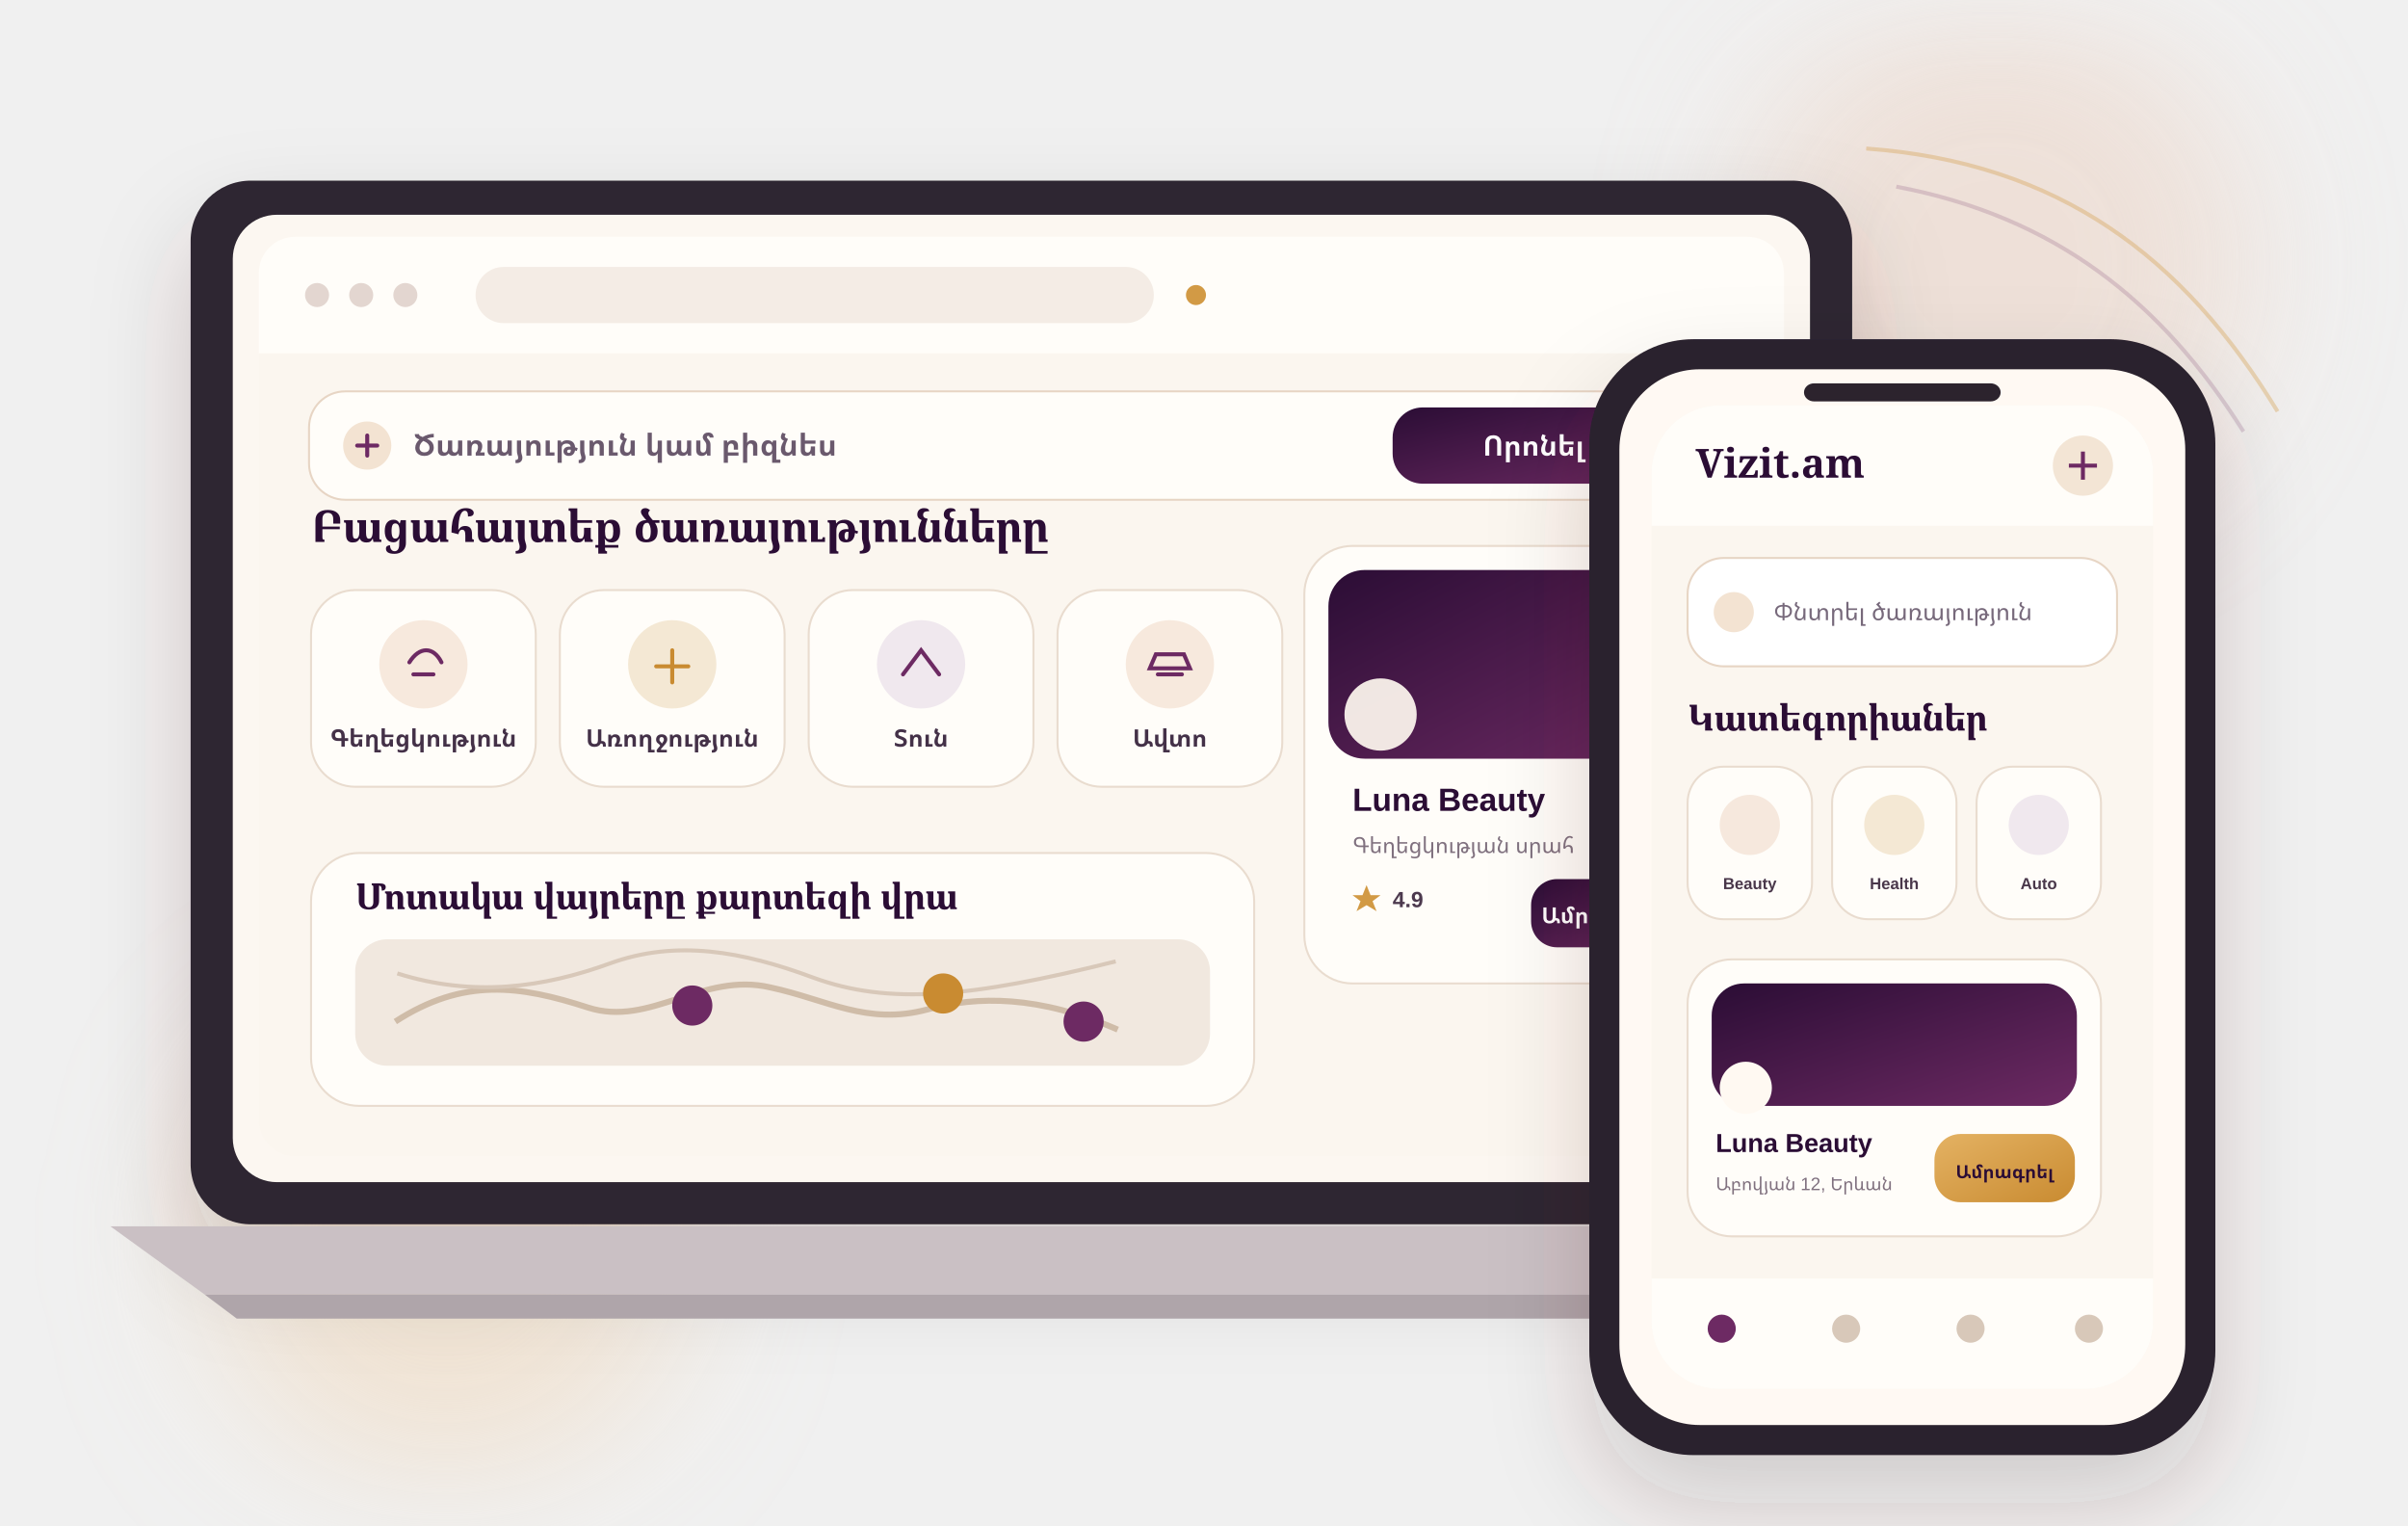
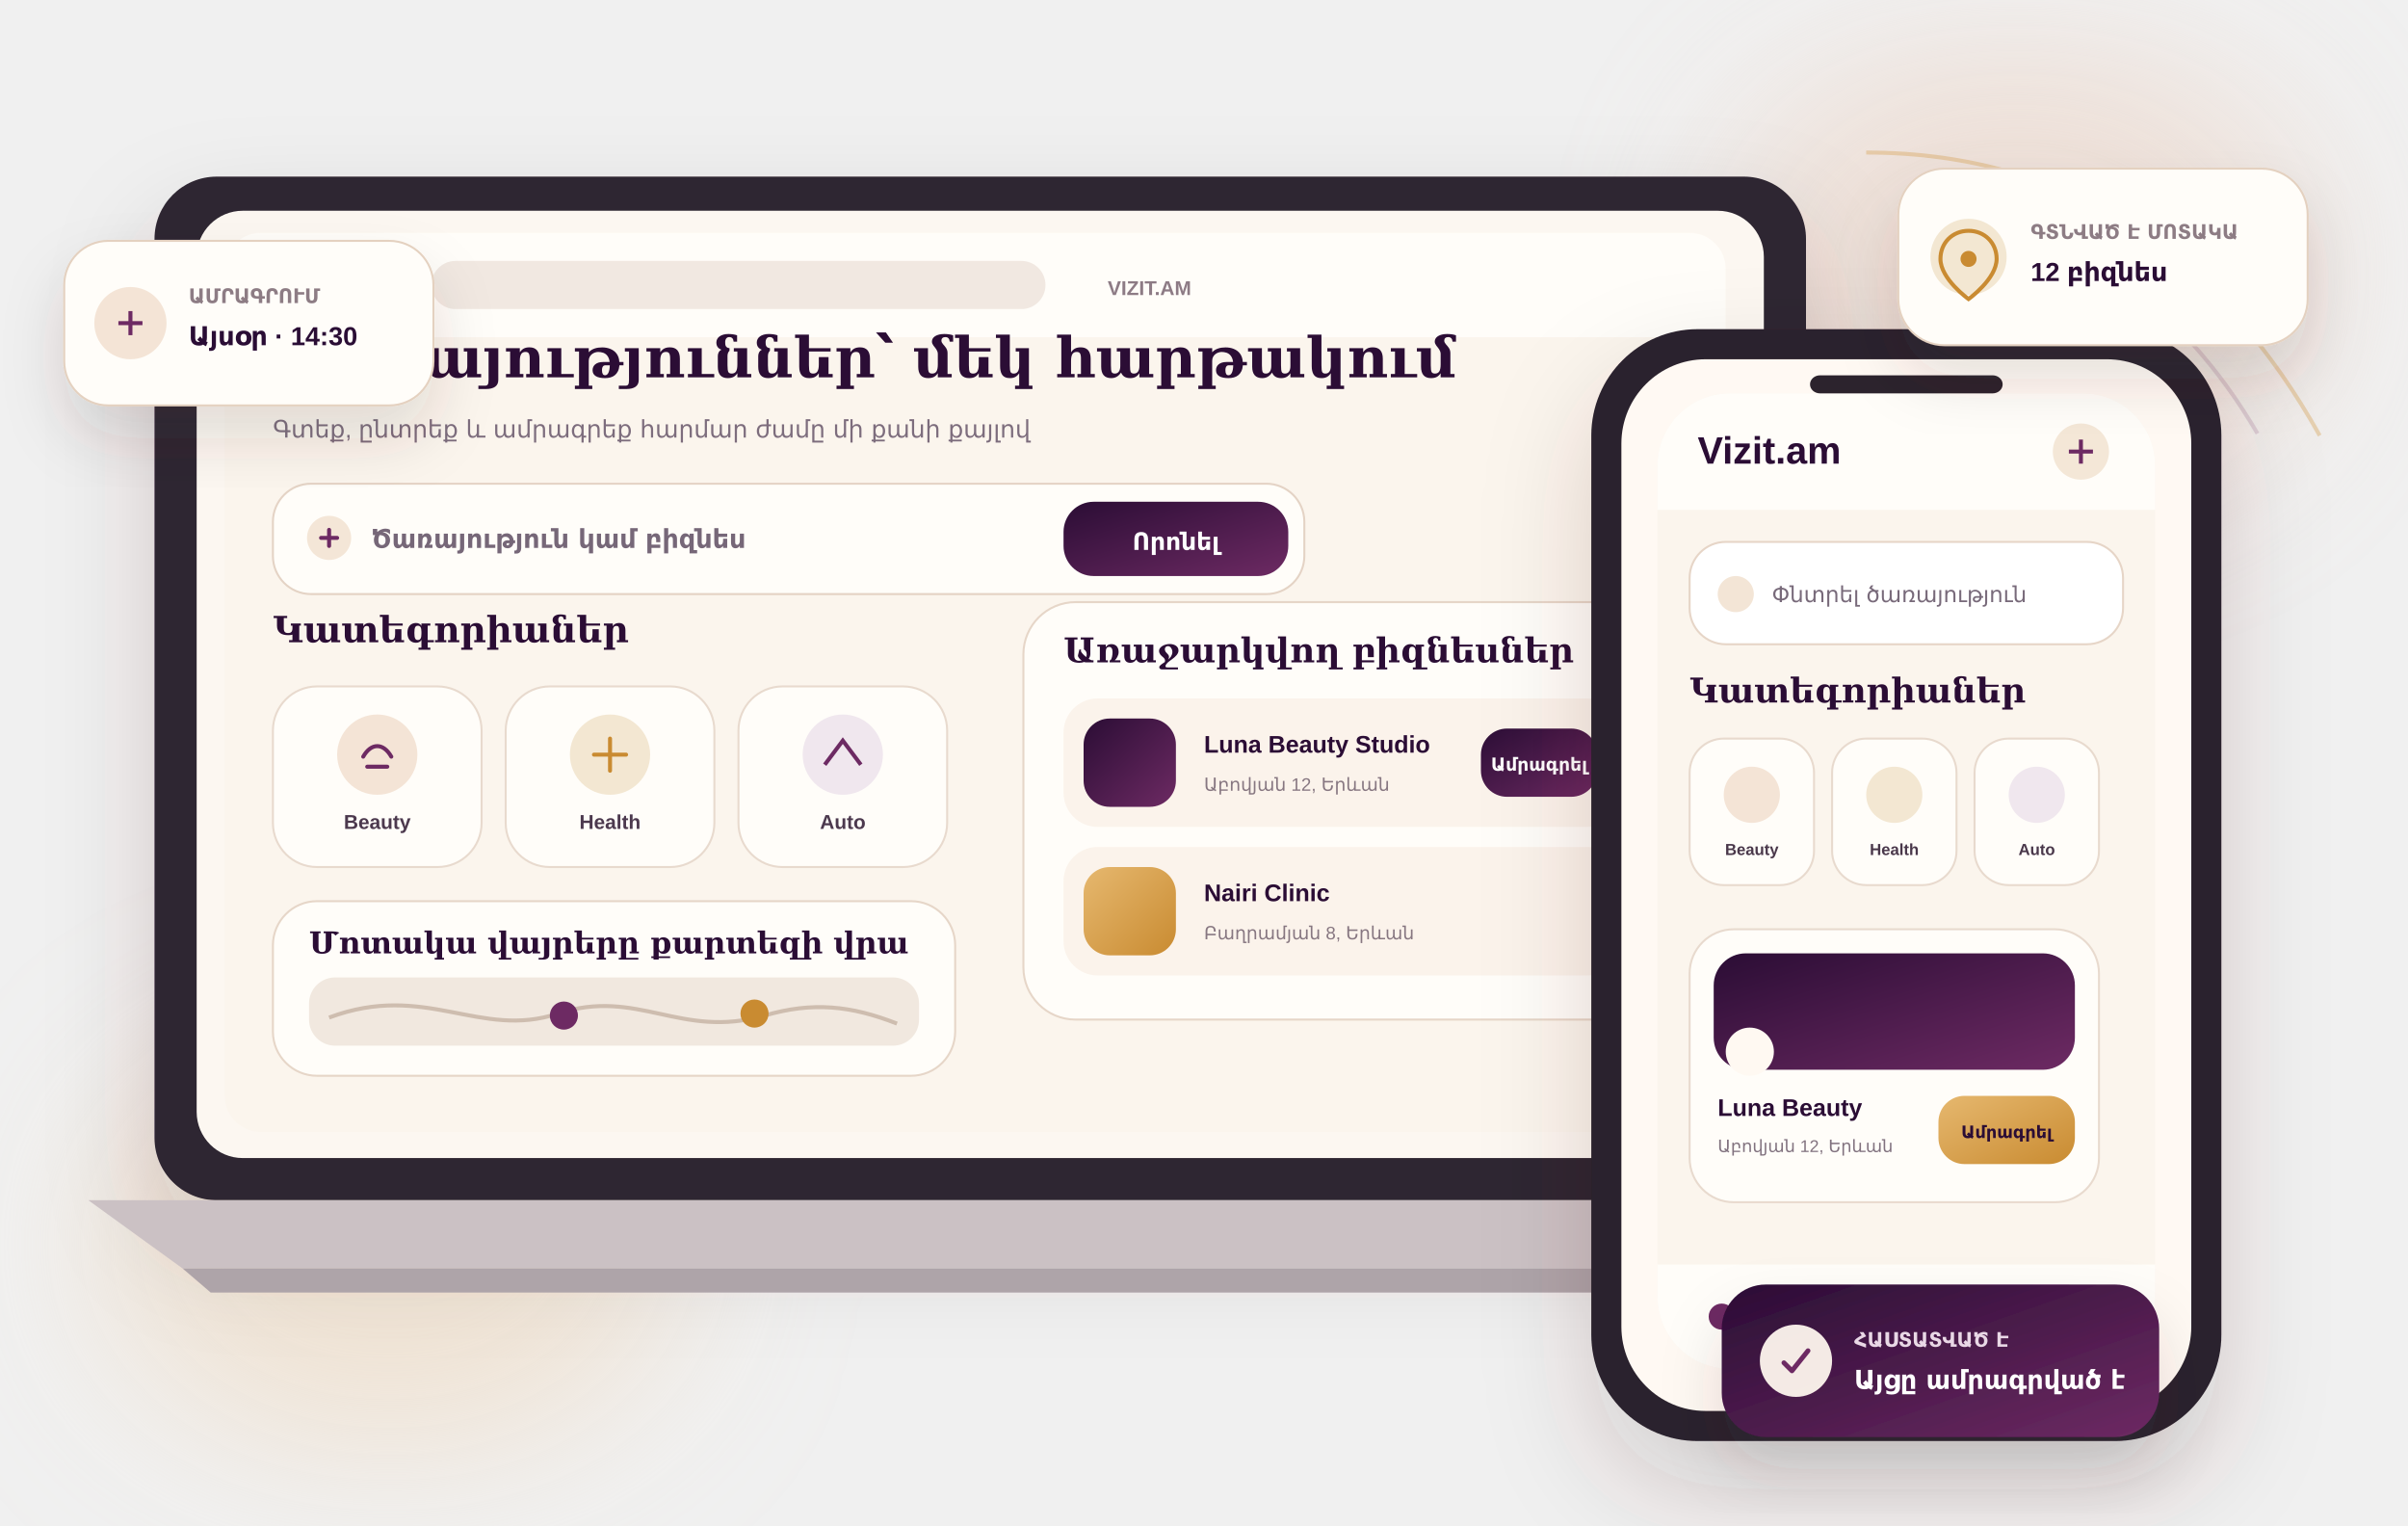
<svg xmlns="http://www.w3.org/2000/svg" width="1200" height="760" viewBox="0 0 1200 760" fill="none">
  <defs>
    <linearGradient id="plum" x1="0" y1="0" x2="1" y2="1">
      <stop stop-color="#2B0D35" />
      <stop offset="1" stop-color="#6D2A63" />
    </linearGradient>
    <linearGradient id="gold" x1="0" y1="0" x2="1" y2="1">
-       <stop stop-color="#E4B263" />
+       <stop stop-color="#E6B86F" />
      <stop offset="1" stop-color="#C98B31" />
    </linearGradient>
-     <filter id="shadow" x="-30%" y="-30%" width="160%" height="170%">
-       <feDropShadow dx="0" dy="24" stdDeviation="24" flood-color="#4B2434" flood-opacity=".18" />
+     <linearGradient id="cream" x1="0" y1="0" x2="0" y2="1">
+       <stop stop-color="#FFFDF9" />
+       <stop offset="1" stop-color="#F8EFE7" />
+     </linearGradient>
+     <filter id="shadow" x="-30%" y="-30%" width="170%" height="180%">
+       <feDropShadow dx="0" dy="24" stdDeviation="26" flood-color="#4B2434" flood-opacity=".17" />
    </filter>
-     <filter id="soft" x="-50%" y="-50%" width="200%" height="200%">
-       <feGaussianBlur stdDeviation="36" />
+     <filter id="smallShadow" x="-40%" y="-40%" width="180%" height="190%">
+       <feDropShadow dx="0" dy="16" stdDeviation="15" flood-color="#4B2434" flood-opacity=".14" />
+     </filter>
+     <filter id="blur" x="-60%" y="-60%" width="220%" height="220%">
+       <feGaussianBlur stdDeviation="40" />
    </filter>
    <clipPath id="screen">
-       <rect x="129" y="118" width="760" height="458" rx="18" />
+       <rect x="112" y="116" width="748" height="448" rx="18" />
    </clipPath>
    <clipPath id="phone">
-       <rect x="823" y="202" width="250" height="490" rx="34" />
+       <rect x="826" y="196" width="248" height="486" rx="36" />
    </clipPath>
  </defs>
-   <circle cx="994" cy="132" r="128" fill="#EBCDBB" opacity=".45" filter="url(#soft)" />
-   <circle cx="222" cy="616" r="120" fill="#F1D7B8" opacity=".5" filter="url(#soft)" />
-   <path d="M930 74c96 7 158 54 205 131" stroke="#D29A45" stroke-opacity=".35" stroke-width="2" />
-   <path d="M945 93c79 15 132 57 173 122" stroke="#6D2A63" stroke-opacity=".18" stroke-width="2" />
+   <ellipse cx="1005" cy="135" rx="150" ry="116" fill="#EBCDBB" opacity=".48" filter="url(#blur)" />
+   <ellipse cx="194" cy="620" rx="145" ry="105" fill="#F0D7B9" opacity=".5" filter="url(#blur)" />
+   <path d="M930 76c104 0 178 55 226 141" stroke="#D39A43" stroke-opacity=".34" stroke-width="2" />
+   <path d="M951 97c78 11 136 54 174 119" stroke="#6D2A63" stroke-opacity=".16" stroke-width="2" />
  <g filter="url(#shadow)">
-     <rect x="95" y="90" width="828" height="520" rx="30" fill="#2D2530" />
-     <rect x="116" y="107" width="786" height="482" rx="22" fill="#FCF7F1" />
+     <rect x="77" y="88" width="823" height="510" rx="31" fill="#2D2530" />
+     <rect x="98" y="105" width="781" height="472" rx="23" fill="#FCF7F1" />
  </g>
  <g clip-path="url(#screen)">
-     <rect x="129" y="118" width="760" height="458" fill="#FBF6EF" />
-     <rect x="129" y="118" width="760" height="58" fill="#FFFDF9" />
-     <circle cx="158" cy="147" r="6" fill="#E3D6D0" />
-     <circle cx="180" cy="147" r="6" fill="#E3D6D0" />
-     <circle cx="202" cy="147" r="6" fill="#E3D6D0" />
-     <rect x="237" y="133" width="338" height="28" rx="14" fill="#F4ECE5" />
-     <circle cx="596" cy="147" r="5" fill="#D29A45" />
-     <g transform="translate(154 195)">
-       <rect width="700" height="54" rx="18" fill="#FFFDF9" stroke="#E7D5C4" />
-       <circle cx="29" cy="27" r="12" fill="#F3E3D2" />
-       <path d="M24 27h10M29 22v10" stroke="#6D2A63" stroke-width="2" stroke-linecap="round" />
-       <text x="52" y="32" font-family="Rubik,Noto Sans Armenian,Arial" font-size="15" font-weight="600" fill="#6A596D">Ծառայություն կամ բիզնես</text>
-       <rect x="540" y="8" width="150" height="38" rx="15" fill="url(#plum)" />
-       <text x="585" y="32" font-family="Rubik,Noto Sans Armenian,Arial" font-size="14" font-weight="700" fill="white">Որոնել</text>
+     <rect x="112" y="116" width="748" height="448" fill="#FBF5ED" />
+     <rect x="112" y="116" width="748" height="52" fill="#FFFDF9" />
+     <circle cx="139" cy="142" r="5.5" fill="#E5D8D0" />
+     <circle cx="158" cy="142" r="5.5" fill="#E5D8D0" />
+     <circle cx="177" cy="142" r="5.5" fill="#E5D8D0" />
+     <rect x="215" y="130" width="306" height="24" rx="12" fill="#F1E8E1" />
+     <text x="552" y="147" font-family="Arial" font-size="10" font-weight="700" fill="#8D7B85">VIZIT.AM</text>
+     <g transform="translate(136 188)">
+       <text x="0" y="0" font-family="Georgia,Arial" font-size="28" font-weight="700" fill="#2B0D35">Ծառայություններ՝ մեկ հարթակում</text>
+       <text x="0" y="30" font-family="Arial" font-size="12" fill="#7D6D7D">Գտեք, ընտրեք և ամրագրեք հարմար ժամը մի քանի քայլով</text>
+       <rect x="0" y="53" width="514" height="55" rx="19" fill="#FFFDF9" stroke="#E4D3C5" />
+       <circle cx="28" cy="80" r="11" fill="#F4E6D7" />
+       <path d="M24 80h8M28 76v8" stroke="#6D2A63" stroke-width="2" stroke-linecap="round" />
+       <text x="49" y="85" font-family="Arial" font-size="13" font-weight="600" fill="#766778">Ծառայություն կամ բիզնես</text>
+       <rect x="394" y="9" width="112" height="37" rx="15" fill="url(#plum)" transform="translate(0 53)" />
+       <text x="450" y="86" text-anchor="middle" font-family="Arial" font-size="12" font-weight="700" fill="white">Որոնել</text>
    </g>
-     <g transform="translate(155 270)">
-       <text x="0" y="0" font-family="Noto Serif Armenian,Georgia" font-size="22" font-weight="700" fill="#2B0D35">Բացահայտեք ծառայությունները</text>
-       <g transform="translate(0 24)">
-         <g>
-           <rect width="112" height="98" rx="22" fill="#FFFDF9" stroke="#E9DCCF" />
-           <circle cx="56" cy="37" r="22" fill="#F7E9DD" />
-           <path d="M49 36c5-8 12-8 16 0M51 42h10" stroke="#6D2A63" stroke-width="2" stroke-linecap="round" />
-           <text x="56" y="78" text-anchor="middle" font-family="Rubik,Noto Sans Armenian,Arial" font-size="12" font-weight="600" fill="#443148">Գեղեցկություն</text>
-         </g>
-         <g transform="translate(124)">
-           <rect width="112" height="98" rx="22" fill="#FFFDF9" stroke="#E9DCCF" />
-           <circle cx="56" cy="37" r="22" fill="#F4E8D4" />
-           <path d="M48 38h16M56 30v16" stroke="#C98B31" stroke-width="2" stroke-linecap="round" />
-           <text x="56" y="78" text-anchor="middle" font-family="Rubik,Noto Sans Armenian,Arial" font-size="12" font-weight="600" fill="#443148">Առողջություն</text>
-         </g>
-         <g transform="translate(248)">
-           <rect width="112" height="98" rx="22" fill="#FFFDF9" stroke="#E9DCCF" />
-           <circle cx="56" cy="37" r="22" fill="#F0E8EE" />
-           <path d="M47 42l9-12 9 12" stroke="#6D2A63" stroke-width="2" fill="none" stroke-linecap="round" />
-           <text x="56" y="78" text-anchor="middle" font-family="Rubik,Noto Sans Armenian,Arial" font-size="12" font-weight="600" fill="#443148">Տուն</text>
-         </g>
-         <g transform="translate(372)">
-           <rect width="112" height="98" rx="22" fill="#FFFDF9" stroke="#E9DCCF" />
-           <circle cx="56" cy="37" r="22" fill="#F7E9DD" />
-           <path d="M46 39h20l-3-7H49zM50 42h12" stroke="#6D2A63" stroke-width="2" fill="none" stroke-linecap="round" />
-           <text x="56" y="78" text-anchor="middle" font-family="Rubik,Noto Sans Armenian,Arial" font-size="12" font-weight="600" fill="#443148">Ավտո</text>
-         </g>
+     <g transform="translate(136 320)">
+       <text x="0" y="0" font-family="Georgia,Arial" font-size="18" font-weight="700" fill="#2B0D35">Կատեգորիաներ</text>
+       <g transform="translate(0 22)">
+         <rect width="104" height="90" rx="22" fill="#FFFDF9" stroke="#E8DACE" />
+         <circle cx="52" cy="34" r="20" fill="#F4E4D6" />
+         <path d="M45 35c4-7 10-7 14 0M47 40h10" stroke="#6D2A63" stroke-width="2" stroke-linecap="round" />
+         <text x="52" y="71" text-anchor="middle" font-family="Arial" font-size="10" font-weight="700" fill="#4C394E">Beauty</text>
+       </g>
+       <g transform="translate(116 22)">
+         <rect width="104" height="90" rx="22" fill="#FFFDF9" stroke="#E8DACE" />
+         <circle cx="52" cy="34" r="20" fill="#F3E7D2" />
+         <path d="M44 34h16M52 26v16" stroke="#C98B31" stroke-width="2" stroke-linecap="round" />
+         <text x="52" y="71" text-anchor="middle" font-family="Arial" font-size="10" font-weight="700" fill="#4C394E">Health</text>
+       </g>
+       <g transform="translate(232 22)">
+         <rect width="104" height="90" rx="22" fill="#FFFDF9" stroke="#E8DACE" />
+         <circle cx="52" cy="34" r="20" fill="#F0E7EE" />
+         <path d="M43 39l9-12 9 12" stroke="#6D2A63" stroke-width="2" fill="none" />
+         <text x="52" y="71" text-anchor="middle" font-family="Arial" font-size="10" font-weight="700" fill="#4C394E">Auto</text>
      </g>
    </g>
-     <g transform="translate(650 272)">
-       <rect width="204" height="218" rx="24" fill="#FFFDF9" stroke="#E9DCCF" />
-       <rect x="12" y="12" width="180" height="94" rx="18" fill="url(#plum)" />
-       <circle cx="38" cy="84" r="18" fill="#FFF8F0" opacity=".92" />
-       <text x="24" y="132" font-family="Rubik,Noto Sans Armenian,Arial" font-size="16" font-weight="700" fill="#2B0D35">Luna Beauty</text>
-       <text x="24" y="153" font-family="Rubik,Noto Sans Armenian,Arial" font-size="11" fill="#80717F">Գեղեցկության սրահ</text>
-       <g transform="translate(24 169)">
-         <path d="M7 0l2 5h5l-4 3 2 5-5-3-5 3 2-5-4-3h5z" fill="#D29A45" />
-         <text x="20" y="11" font-family="Rubik,Arial" font-size="11" font-weight="700" fill="#4C394E">4.9</text>
-       </g>
-       <rect x="113" y="166" width="70" height="34" rx="13" fill="url(#plum)" />
-       <text x="148" y="188" text-anchor="middle" font-family="Rubik,Noto Sans Armenian,Arial" font-size="11" font-weight="700" fill="white">Ամրագրել</text>
+     <g transform="translate(510 300)">
+       <rect width="318" height="208" rx="26" fill="#FFFDF9" stroke="#E6D6C8" />
+       <text x="20" y="30" font-family="Georgia,Arial" font-size="17" font-weight="700" fill="#2B0D35">Առաջարկվող բիզնեսներ</text>
+       <rect x="20" y="48" width="278" height="64" rx="17" fill="#FBF3EB" />
+       <rect x="30" y="58" width="46" height="44" rx="13" fill="url(#plum)" />
+       <text x="90" y="75" font-family="Arial" font-size="12" font-weight="700" fill="#2B0D35">Luna Beauty Studio</text>
+       <text x="90" y="94" font-family="Arial" font-size="9" fill="#877781">Աբովյան 12, Երևան</text>
+       <rect x="228" y="63" width="58" height="34" rx="13" fill="url(#plum)" />
+       <text x="257" y="84" text-anchor="middle" font-family="Arial" font-size="9" font-weight="700" fill="white">Ամրագրել</text>
+       <rect x="20" y="122" width="278" height="64" rx="17" fill="#FBF3EB" />
+       <rect x="30" y="132" width="46" height="44" rx="13" fill="url(#gold)" />
+       <text x="90" y="149" font-family="Arial" font-size="12" font-weight="700" fill="#2B0D35">Nairi Clinic</text>
+       <text x="90" y="168" font-family="Arial" font-size="9" fill="#877781">Բաղրամյան 8, Երևան</text>
    </g>
-     <g transform="translate(155 425)">
-       <rect width="470" height="126" rx="24" fill="#FFFDF9" stroke="#E9DCCF" />
-       <text x="22" y="28" font-family="Noto Serif Armenian,Georgia" font-size="18" font-weight="700" fill="#2B0D35">Մոտակա վայրերը քարտեզի վրա</text>
-       <rect x="22" y="43" width="426" height="63" rx="16" fill="#F1E8DF" />
-       <path d="M42 84c34-22 62-18 96-7 31 10 57-18 91-10 28 6 48 19 78 11 25-7 56-7 95 10" stroke="#CFBCA8" stroke-width="3" fill="none" />
-       <path d="M43 60c38 12 73 7 106-5 33-12 66-6 101 7 38 14 79 10 151-8" stroke="#D8C8B9" stroke-width="2" fill="none" />
-       <circle cx="190" cy="76" r="10" fill="#6D2A63" />
-       <circle cx="315" cy="70" r="10" fill="#C98B31" />
-       <circle cx="385" cy="84" r="10" fill="#6D2A63" />
+     <g transform="translate(136 449)">
+       <rect width="340" height="87" rx="22" fill="#FFFDF9" stroke="#E6D6C8" />
+       <text x="18" y="26" font-family="Georgia,Arial" font-size="15" font-weight="700" fill="#2B0D35">Մոտակա վայրերը քարտեզի վրա</text>
+       <rect x="18" y="38" width="304" height="34" rx="13" fill="#F1E8DF" />
+       <path d="M28 58c48-18 75 11 114-2 40-13 61 13 103 1 24-7 43-5 66 4" stroke="#CEBDAF" stroke-width="2" fill="none" />
+       <circle cx="145" cy="57" r="7" fill="#6D2A63" />
+       <circle cx="240" cy="56" r="7" fill="#C98B31" />
    </g>
  </g>
-   <path d="M55 611h905l-38 34H102z" fill="#CAC0C4" />
-   <path d="M102 645h820l-15 12H118z" fill="#AFA5AA" />
+   <path d="M44 598h900l-35 34H91z" fill="#CBC1C4" />
+   <path d="M91 632h818l-14 12H105z" fill="#AEA4A9" />
  <g filter="url(#shadow)">
-     <rect x="792" y="169" width="312" height="556" rx="52" fill="#2C232D" />
-     <rect x="807" y="184" width="282" height="526" rx="40" fill="#FFF9F3" />
+     <rect x="793" y="164" width="314" height="554" rx="53" fill="#2C232D" />
+     <rect x="808" y="179" width="284" height="524" rx="42" fill="#FFF9F3" />
  </g>
  <g clip-path="url(#phone)">
-     <rect x="823" y="202" width="250" height="490" fill="#FBF6EF" />
-     <rect x="823" y="202" width="250" height="60" fill="#FFFDF9" />
-     <text x="845" y="238" font-family="Noto Serif Armenian,Georgia" font-size="20" font-weight="700" fill="#2B0D35">Vizit.am</text>
-     <circle cx="1038" cy="232" r="15" fill="#F3E5D5" />
-     <path d="M1031 232h14M1038 225v14" stroke="#6D2A63" stroke-width="2" />
-     <rect x="841" y="278" width="214" height="54" rx="18" fill="white" stroke="#E7D5C4" />
-     <circle cx="864" cy="305" r="10" fill="#F3E3D2" />
-     <text x="884" y="309" font-family="Rubik,Noto Sans Armenian,Arial" font-size="12" fill="#77697B">Փնտրել ծառայություն</text>
-     <text x="841" y="364" font-family="Noto Serif Armenian,Georgia" font-size="18" font-weight="700" fill="#2B0D35">Կատեգորիաներ</text>
-     <g transform="translate(841 382)">
-       <rect width="62" height="76" rx="18" fill="#FFFDF9" stroke="#E9DCCF" />
-       <circle cx="31" cy="29" r="15" fill="#F6E8DD" />
-       <text x="31" y="61" text-anchor="middle" font-family="Rubik,Arial" font-size="8" font-weight="600" fill="#49374A">Beauty</text>
+     <rect x="826" y="196" width="248" height="486" fill="#FBF5ED" />
+     <rect x="826" y="196" width="248" height="58" fill="#FFFDF9" />
+     <text x="846" y="231" font-family="Georgia,Arial" font-size="19" font-weight="700" fill="#2B0D35">Vizit.am</text>
+     <circle cx="1037" cy="225" r="14" fill="#F4E7D7" />
+     <path d="M1031 225h12M1037 219v12" stroke="#6D2A63" stroke-width="2" />
+     <rect x="842" y="270" width="216" height="51" rx="18" fill="white" stroke="#E6D5C7" />
+     <circle cx="865" cy="296" r="9" fill="#F3E5D6" />
+     <text x="883" y="300" font-family="Arial" font-size="11" fill="#786A7A">Փնտրել ծառայություն</text>
+     <text x="842" y="350" font-family="Georgia,Arial" font-size="17" font-weight="700" fill="#2B0D35">Կատեգորիաներ</text>
+     <g transform="translate(842 368)">
+       <rect width="62" height="73" rx="17" fill="#FFFDF9" stroke="#E8DACE" />
+       <circle cx="31" cy="28" r="14" fill="#F4E4D6" />
+       <text x="31" y="58" text-anchor="middle" font-family="Arial" font-size="8" font-weight="700" fill="#49374A">Beauty</text>
    </g>
-     <g transform="translate(913 382)">
-       <rect width="62" height="76" rx="18" fill="#FFFDF9" stroke="#E9DCCF" />
-       <circle cx="31" cy="29" r="15" fill="#F4E8D4" />
-       <text x="31" y="61" text-anchor="middle" font-family="Rubik,Arial" font-size="8" font-weight="600" fill="#49374A">Health</text>
+     <g transform="translate(913 368)">
+       <rect width="62" height="73" rx="17" fill="#FFFDF9" stroke="#E8DACE" />
+       <circle cx="31" cy="28" r="14" fill="#F3E7D2" />
+       <text x="31" y="58" text-anchor="middle" font-family="Arial" font-size="8" font-weight="700" fill="#49374A">Health</text>
    </g>
-     <g transform="translate(985 382)">
-       <rect width="62" height="76" rx="18" fill="#FFFDF9" stroke="#E9DCCF" />
-       <circle cx="31" cy="29" r="15" fill="#F0E8EE" />
-       <text x="31" y="61" text-anchor="middle" font-family="Rubik,Arial" font-size="8" font-weight="600" fill="#49374A">Auto</text>
+     <g transform="translate(984 368)">
+       <rect width="62" height="73" rx="17" fill="#FFFDF9" stroke="#E8DACE" />
+       <circle cx="31" cy="28" r="14" fill="#F0E7EE" />
+       <text x="31" y="58" text-anchor="middle" font-family="Arial" font-size="8" font-weight="700" fill="#49374A">Auto</text>
    </g>
-     <rect x="841" y="478" width="206" height="138" rx="22" fill="#FFFDF9" stroke="#E9DCCF" />
-     <rect x="853" y="490" width="182" height="61" rx="16" fill="url(#plum)" />
-     <circle cx="870" cy="542" r="13" fill="#FFF9F2" />
-     <text x="855" y="574" font-family="Rubik,Noto Sans Armenian,Arial" font-size="13" font-weight="700" fill="#2B0D35">Luna Beauty</text>
-     <text x="855" y="593" font-family="Rubik,Noto Sans Armenian,Arial" font-size="9" fill="#80717F">Աբովյան 12, Երևան</text>
-     <rect x="964" y="565" width="70" height="34" rx="13" fill="url(#gold)" />
-     <text x="999" y="587" text-anchor="middle" font-family="Rubik,Noto Sans Armenian,Arial" font-size="9" font-weight="700" fill="#2B0D35">Ամրագրել</text>
-     <rect x="823" y="637" width="250" height="55" fill="#FFFDF9" />
-     <circle cx="858" cy="662" r="7" fill="#6D2A63" />
-     <circle cx="920" cy="662" r="7" fill="#D8C8B9" />
-     <circle cx="982" cy="662" r="7" fill="#D8C8B9" />
-     <circle cx="1041" cy="662" r="7" fill="#D8C8B9" />
+     <rect x="842" y="463" width="204" height="136" rx="22" fill="#FFFDF9" stroke="#E8DACE" />
+     <rect x="854" y="475" width="180" height="58" rx="16" fill="url(#plum)" />
+     <circle cx="872" cy="524" r="12" fill="#FFF9F2" />
+     <text x="856" y="556" font-family="Arial" font-size="12" font-weight="700" fill="#2B0D35">Luna Beauty</text>
+     <text x="856" y="574" font-family="Arial" font-size="8.5" fill="#81727F">Աբովյան 12, Երևան</text>
+     <rect x="966" y="546" width="68" height="34" rx="13" fill="url(#gold)" />
+     <text x="1000" y="567" text-anchor="middle" font-family="Arial" font-size="8.5" font-weight="700" fill="#2B0D35">Ամրագրել</text>
+     <rect x="826" y="630" width="248" height="52" fill="#FFFDF9" />
+     <circle cx="858" cy="656" r="6.5" fill="#6D2A63" />
+     <circle cx="918" cy="656" r="6.5" fill="#D8C8B9" />
+     <circle cx="978" cy="656" r="6.5" fill="#D8C8B9" />
+     <circle cx="1038" cy="656" r="6.5" fill="#D8C8B9" />
  </g>
-   <rect x="899" y="191" width="98" height="9" rx="5" fill="#2C232D" />
+   <rect x="902" y="187" width="96" height="9" rx="5" fill="#2C232D" />
+   <g filter="url(#smallShadow)" transform="translate(32 120)">
+     <rect width="184" height="82" rx="22" fill="#FFFDF9" stroke="#E4D1C0" />
+     <circle cx="33" cy="41" r="18" fill="#F4E4D6" />
+     <path d="M27 41h12M33 35v12" stroke="#6D2A63" stroke-width="2" />
+     <text x="62" y="31" font-family="Arial" font-size="10" font-weight="700" fill="#8D7C84">ԱՄՐԱԳՐՈՒՄ</text>
+     <text x="62" y="52" font-family="Arial" font-size="13" font-weight="700" fill="#2B0D35">Այսօր · 14:30</text>
+   </g>
+   <g filter="url(#smallShadow)" transform="translate(946 84)">
+     <rect width="204" height="88" rx="23" fill="#FFFDF9" stroke="#E4D1C0" />
+     <circle cx="35" cy="44" r="19" fill="#F3E7D2" />
+     <path d="M35 31c8 0 14 6 14 14 0 10-14 20-14 20S21 55 21 45c0-8 6-14 14-14Z" fill="none" stroke="#C98B31" stroke-width="2" />
+     <circle cx="35" cy="45" r="4" fill="#C98B31" />
+     <text x="66" y="35" font-family="Arial" font-size="10" font-weight="700" fill="#8D7C84">ԳՏՆՎԱԾ Է ՄՈՏԱԿԱ</text>
+     <text x="66" y="56" font-family="Arial" font-size="13" font-weight="700" fill="#2B0D35">12 բիզնես</text>
+   </g>
+   <g filter="url(#smallShadow)" transform="translate(858 640)">
+     <rect width="218" height="76" rx="22" fill="url(#plum)" />
+     <circle cx="37" cy="38" r="18" fill="#FFF8EF" opacity=".94" />
+     <path d="M31 39l4 4 8-10" stroke="#6D2A63" stroke-width="2.4" fill="none" stroke-linecap="round" stroke-linejoin="round" />
+     <text x="66" y="31" font-family="Arial" font-size="10" font-weight="700" fill="#E9D8E6">ՀԱՍՏԱՏՎԱԾ Է</text>
+     <text x="66" y="52" font-family="Arial" font-size="13" font-weight="700" fill="white">Այցը ամրագրված է</text>
+   </g>
</svg>
